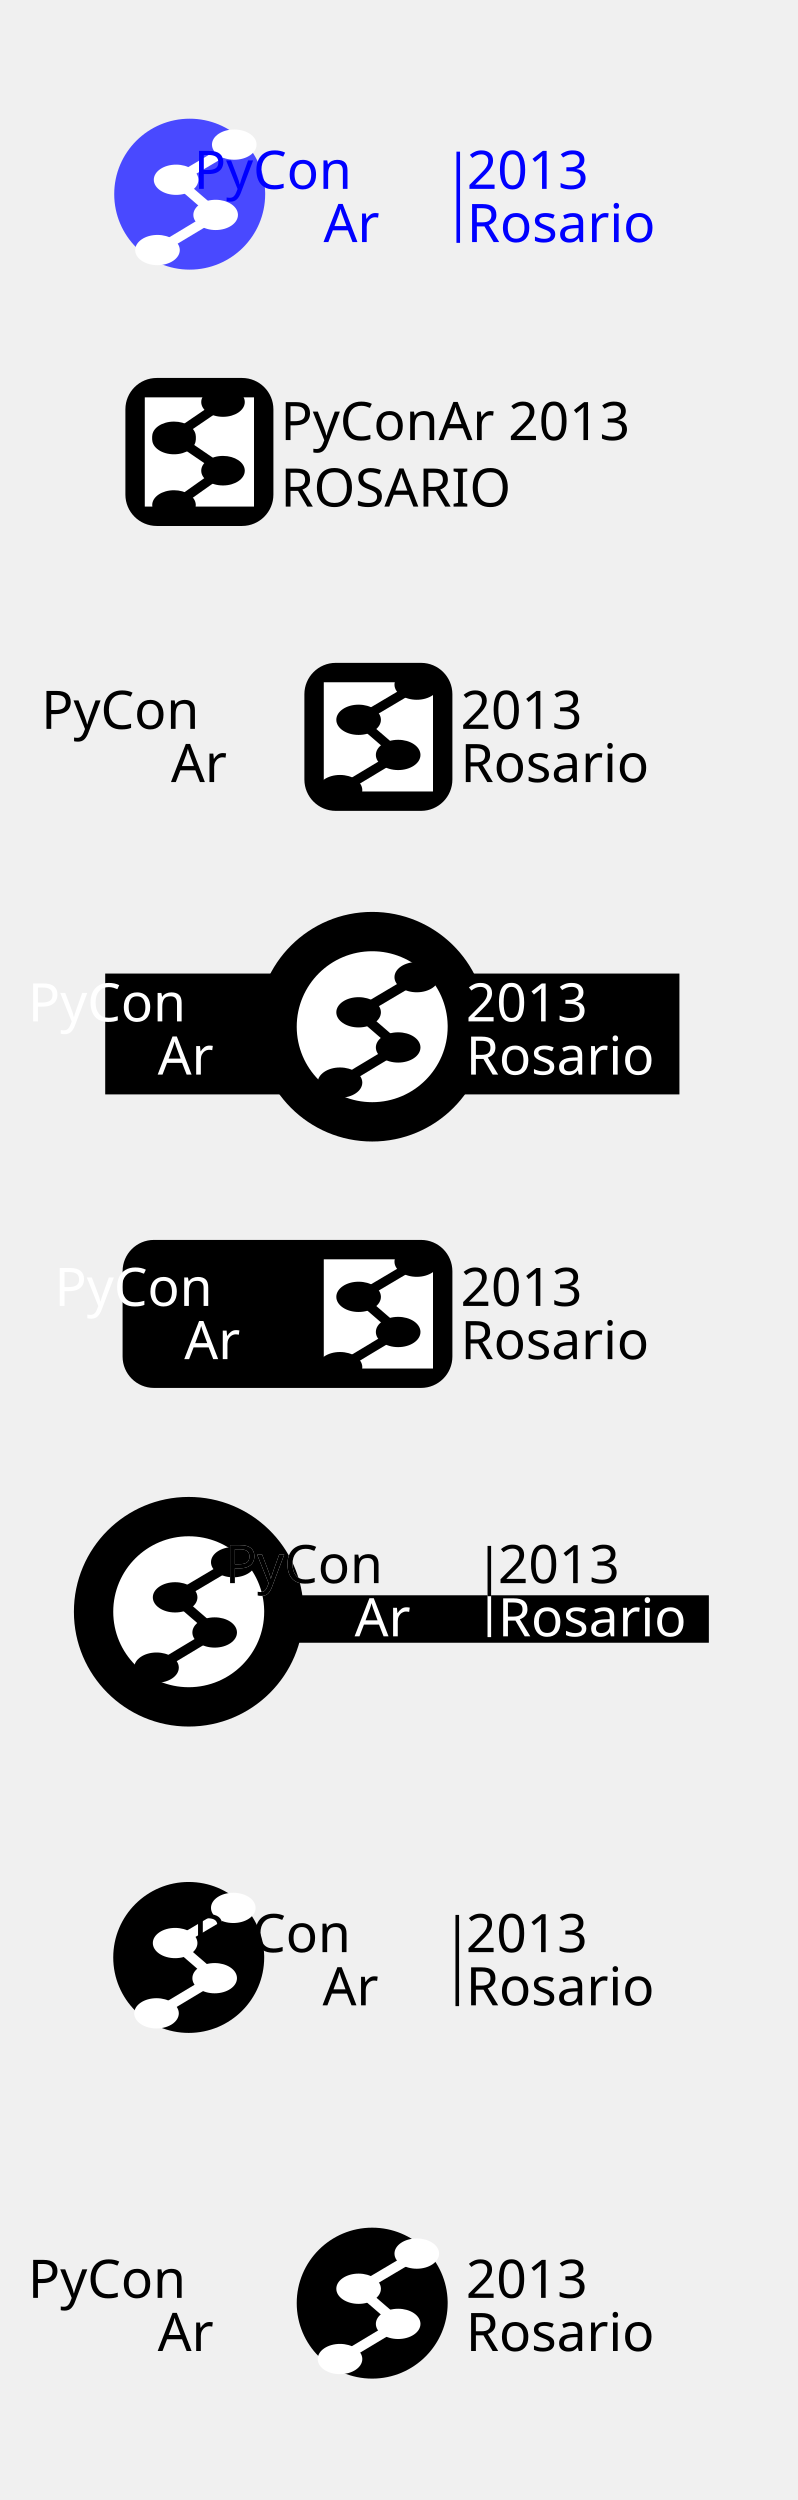
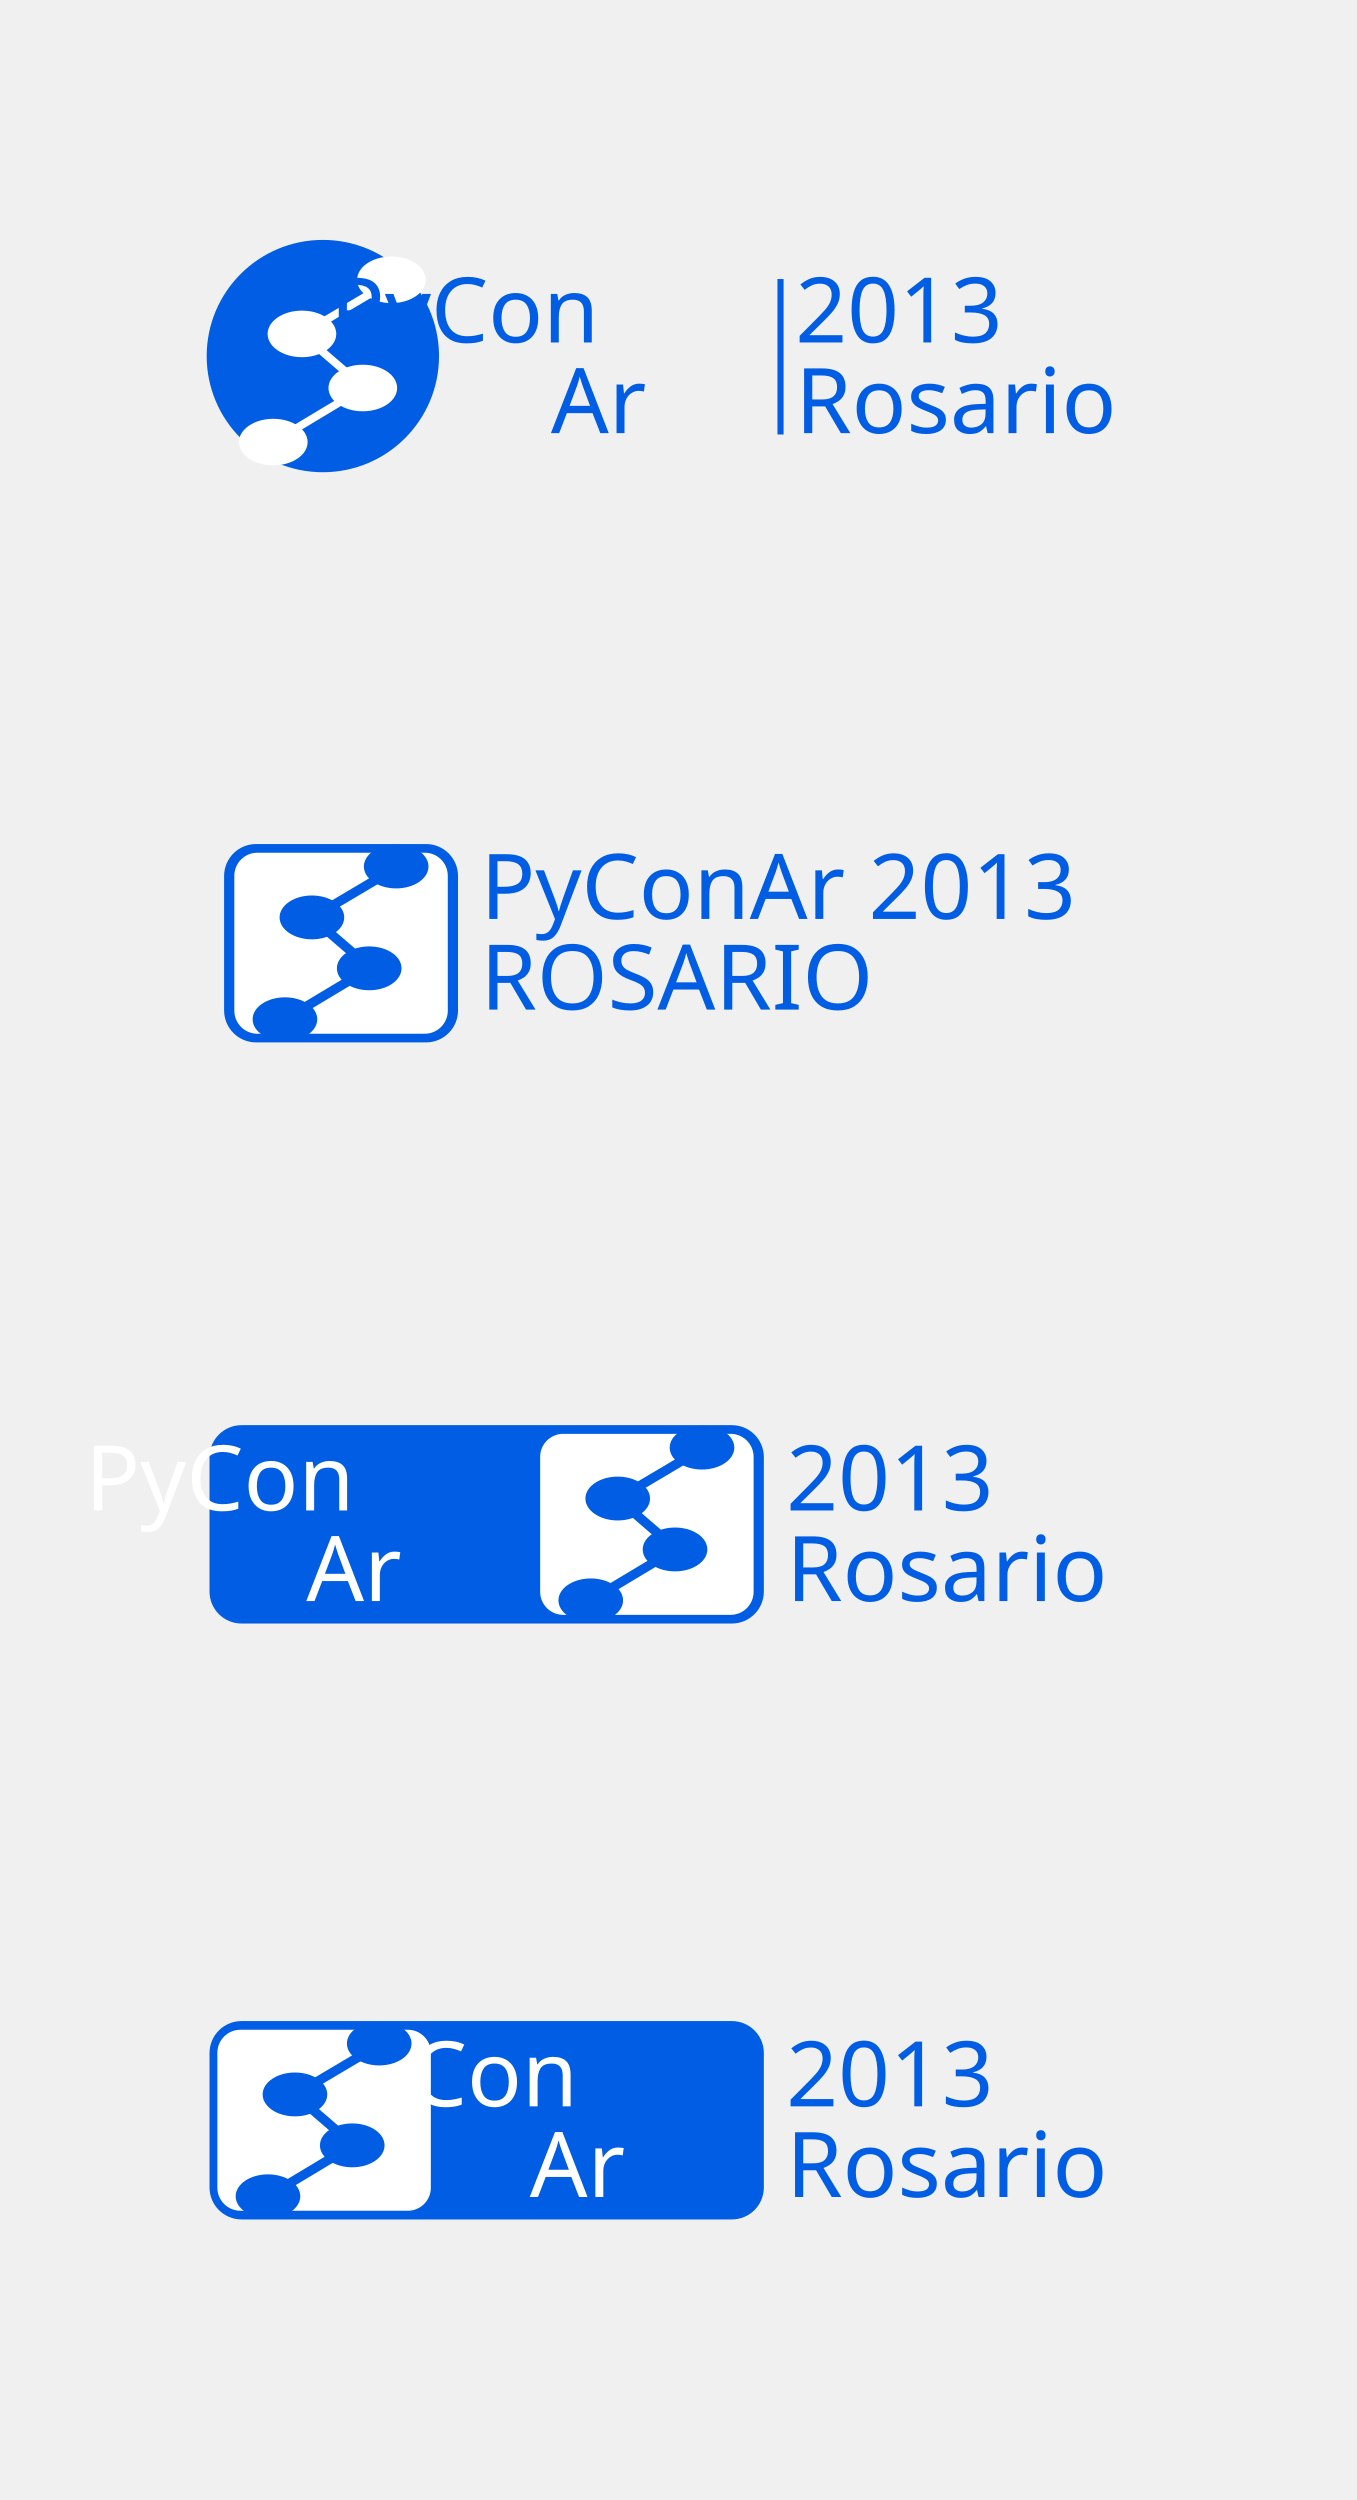
- <svg xmlns="http://www.w3.org/2000/svg" xmlns:xlink="http://www.w3.org/1999/xlink" width="547.375" height="1715.939" id="svg2" version="1.1">
+ <svg xmlns="http://www.w3.org/2000/svg" width="546.219" height="1006.875" id="svg2" version="1.1">
  <defs id="defs4" />
-   <g id="layer1" transform="translate(610.9587,17.66286)">
-     <text xml:space="preserve" style="font-size:36.505px;font-style:normal;font-variant:normal;font-weight:normal;font-stretch:normal;text-align:start;line-height:125%;letter-spacing:0px;word-spacing:0px;text-anchor:start;fill:#000000;fill-opacity:1;stroke:none;font-family:Aldrich;-inkscape-font-specification:Aldrich" x="-418.381" y="284.408" id="text2985">
-       <tspan x="-418.381" y="284.408" id="tspan4320">PyConAr 2013</tspan>
-       <tspan x="-418.381" y="330.039" id="tspan4316">ROSARIO</tspan>
+   <g id="layer1" transform="translate(611.4587,9.694107)">
+     <text xml:space="preserve" style="font-size:36.505px;font-style:normal;font-variant:normal;font-weight:normal;font-stretch:normal;text-indent:0;text-align:start;text-decoration:none;line-height:100%;letter-spacing:0px;word-spacing:0px;text-transform:none;direction:ltr;block-progression:tb;writing-mode:lr-tb;text-anchor:start;baseline-shift:baseline;color:#000000;fill:#005de4;fill-opacity:1;fill-rule:nonzero;stroke:none;marker:none;visibility:visible;display:inline;overflow:visible;enable-background:accumulate;font-family:Aldrich;-inkscape-font-specification:Aldrich" x="-417.932" y="360.408" id="text2985">
+       <tspan x="-417.932" y="360.408" id="tspan4320">PyConAr 2013</tspan>
+       <tspan x="-417.932" y="396.913" id="tspan4316">ROSARIO</tspan>
    </text>
-     <rect ry="21.523" y="437.311" x="-402.039" height="101.59" width="101.59" id="rect3809" style="fill:#000000;fill-opacity:1;stroke:none" />
-     <rect style="fill:#ffffff;fill-opacity:1;stroke:none" id="rect3811" width="74.962" height="74.962" x="-388.724" y="450.625" ry="0" />
-     <text xml:space="preserve" style="font-size:36.505px;font-style:normal;font-variant:normal;font-weight:normal;font-stretch:normal;text-align:end;line-height:100%;letter-spacing:0px;word-spacing:0px;text-anchor:end;fill:#000000;fill-opacity:1;stroke:none;font-family:Aldrich;-inkscape-font-specification:Aldrich" x="-407.758" y="482.634" id="text3813">
-       <tspan x="-407.758" y="482.634" id="tspan3817">PyCon</tspan>
-       <tspan x="-407.758" y="519.139" id="tspan3848">Ar</tspan>
+     <rect style="color:#000000;fill:#005de4;fill-opacity:1;fill-rule:nonzero;stroke:none;marker:none;visibility:visible;display:inline;overflow:visible;enable-background:accumulate" id="rect3029" width="94.213" height="79.891" x="-521.203" y="330.244" ry="12.878" />
+     <rect ry="9.287" y="333.736" x="-517.085" height="72.906" width="85.976" id="rect3799" style="fill:#ffffff;fill-opacity:1;stroke:none" />
+     <path transform="matrix(1.026237,0,0,0.8613058,-661.8228,-2.352947)" d="m 206.653,444.274 c 0,5.662 -5.677,10.252 -12.68,10.252 -7.003,0 -12.68,-4.59 -12.68,-10.252 0,-5.662 5.677,-10.252 12.68,-10.252 6.899,0 12.532,4.459 12.677,10.036" id="path3930" style="color:#000000;fill:#005de4;fill-opacity:1;fill-rule:nonzero;stroke:none;stroke-width:1.064;marker:none;visibility:visible;display:inline;overflow:visible;enable-background:accumulate" />
+     <path style="color:#000000;fill:#005de4;fill-opacity:1;fill-rule:nonzero;stroke:none;stroke-width:1.064;marker:none;visibility:visible;display:inline;overflow:visible;enable-background:accumulate" id="path3932" d="m 206.653,444.274 c 0,5.662 -5.677,10.252 -12.68,10.252 -7.003,0 -12.68,-4.59 -12.68,-10.252 0,-5.662 5.677,-10.252 12.68,-10.252 6.899,0 12.532,4.459 12.677,10.036" transform="matrix(1.026237,0,0,0.8613058,-695.7623,18.15602)" />
+     <path style="color:#000000;fill:#005de4;fill-opacity:1;fill-rule:nonzero;stroke:none;stroke-width:1.064;marker:none;visibility:visible;display:inline;overflow:visible;enable-background:accumulate" id="path3934" d="m 206.653,444.274 c 0,5.662 -5.677,10.252 -12.68,10.252 -7.003,0 -12.68,-4.59 -12.68,-10.252 0,-5.662 5.677,-10.252 12.68,-10.252 6.899,0 12.532,4.459 12.677,10.036" transform="matrix(1.026237,0,0,0.8613058,-684.9003,-22.86192)" />
+     <path transform="matrix(1.026237,0,0,0.8613058,-650.9607,-43.3709)" d="m 206.653,444.274 c 0,5.662 -5.677,10.252 -12.68,10.252 -7.003,0 -12.68,-4.59 -12.68,-10.252 0,-5.662 5.677,-10.252 12.68,-10.252 6.899,0 12.532,4.459 12.677,10.036" id="path3936" style="color:#000000;fill:#005de4;fill-opacity:1;fill-rule:nonzero;stroke:none;stroke-width:1.064;marker:none;visibility:visible;display:inline;overflow:visible;enable-background:accumulate" />
+     <path id="path3938" d="m -451.699,339.669 -34.095,20.221 23.467,20.254 -34.993,21.039" style="fill:none;stroke:#005de4;stroke-width:3.778;stroke-linecap:butt;stroke-linejoin:miter;stroke-miterlimit:4;stroke-opacity:1;stroke-dasharray:none" />
+     <rect style="color:#000000;fill:#005de4;fill-opacity:1;fill-rule:nonzero;stroke:none;stroke-width:1;marker:none;visibility:visible;display:inline;overflow:visible;enable-background:accumulate" id="rect4198" width="223.252" height="79.891" x="-527.073" y="564.291" ry="12.878" />
+     <text id="text4184" y="598.634" x="-402.254" style="font-size:36.505px;font-style:normal;font-variant:normal;font-weight:normal;font-stretch:normal;text-align:end;line-height:100%;letter-spacing:0px;word-spacing:0px;text-anchor:end;fill:#ffffff;fill-opacity:1;stroke:none;font-family:Aldrich;-inkscape-font-specification:Aldrich" xml:space="preserve">
+       <tspan id="tspan4186" y="598.634" x="-402.254">PyCon</tspan>
+       <tspan id="tspan4188" y="635.139" x="-402.254">Ar</tspan>
    </text>
-     <text id="text3823" y="482.634" x="-294.797" style="font-size:36.505px;font-style:normal;font-variant:normal;font-weight:normal;font-stretch:normal;text-align:start;line-height:100%;letter-spacing:0px;word-spacing:0px;text-anchor:start;fill:#000000;fill-opacity:1;stroke:none;font-family:Aldrich;-inkscape-font-specification:Aldrich" xml:space="preserve">
-       <tspan id="tspan3827" y="482.634" x="-294.797">2013</tspan>
-       <tspan y="519.139" x="-294.797" id="tspan3831">Rosario</tspan>
+     <text xml:space="preserve" style="font-size:36.505px;font-style:normal;font-variant:normal;font-weight:normal;font-stretch:normal;text-align:start;line-height:100%;letter-spacing:0px;word-spacing:0px;text-anchor:start;color:#000000;fill:#005de4;fill-opacity:1;fill-rule:nonzero;stroke:none;stroke-width:1;marker:none;visibility:visible;display:inline;overflow:visible;enable-background:accumulate;font-family:Aldrich;-inkscape-font-specification:Aldrich" x="-294.797" y="598.634" id="text4190">
+       <tspan x="-294.797" y="598.634" id="tspan4192">2013</tspan>
+       <tspan id="tspan4194" x="-294.797" y="635.139">Rosario</tspan>
    </text>
-     <g id="g4156" transform="matrix(0.9126174,0,0,0.9126174,-424.9453,-47.95782)">
-       <path transform="matrix(0.7682259,0,0,0.644761,-432.3567,153.8813)" d="m 206.653,444.274 c 0,5.662 -5.677,10.252 -12.68,10.252 -7.003,0 -12.68,-4.59 -12.68,-10.252 0,-5.662 5.677,-10.252 12.68,-10.252 6.899,0 12.532,4.459 12.677,10.036" id="path3850" style="fill:#000000;fill-opacity:1;stroke:none" />
-       <use height="1052.362" width="744.094" transform="translate(-21.92187,15.35272)" id="use3865" xlink:href="#path3850" y="0" x="0" />
-       <use height="1052.362" width="744.094" transform="translate(21.92187,15.35272)" id="use3867" xlink:href="#use3865" y="0" x="0" />
-       <use height="1052.362" width="744.094" transform="translate(-7.9422421e-7,-29.29457)" id="use3893" xlink:href="#use3865" y="0" x="0" />
-       <use x="0" y="0" xlink:href="#use3865" id="use3903" transform="translate(-7.9422421e-7,-30.70545)" width="744.094" height="1052.362" />
-       <path transform="matrix(0.7682259,0,0,0.644761,-432.3567,123.1759)" d="m 206.653,444.274 c 0,5.662 -5.677,10.252 -12.68,10.252 -7.003,0 -12.68,-4.59 -12.68,-10.252 0,-5.662 5.677,-10.252 12.68,-10.252 6.899,0 12.532,4.459 12.677,10.036" id="use3905" style="fill:#000000;fill-opacity:1;stroke:none" />
-       <path style="fill:#000000;fill-opacity:1;stroke:none" id="use3964" d="m 206.653,444.274 c 0,5.662 -5.677,10.252 -12.68,10.252 -7.003,0 -12.68,-4.59 -12.68,-10.252 0,-5.662 5.677,-10.252 12.68,-10.252 6.899,0 12.532,4.459 12.677,10.036" transform="matrix(0.7682259,0,0,0.644761,-454.2785,199.9395)" />
-       <path id="path4045" d="m -283.257,409.914 -22.196,15.137 22.196,15.162 -22.196,15.75 22.196,14.95 -22.196,14.951" style="fill:none;stroke:#000000;stroke-width:2.998;stroke-linecap:butt;stroke-linejoin:miter;stroke-miterlimit:4;stroke-opacity:1;stroke-dasharray:none" />
-     </g>
-     <rect style="fill:#000000;fill-opacity:1;stroke:none" id="rect3029" width="101.59" height="101.59" x="-524.892" y="241.76" ry="21.523" />
-     <rect ry="0" y="255.074" x="-511.577" height="74.962" width="74.962" id="rect3799" style="fill:#ffffff;fill-opacity:1;stroke:none" />
-     <path transform="matrix(1.178855,0,0,0.9893962,-686.5589,-134.155)" d="m 206.653,444.274 c 0,5.662 -5.677,10.252 -12.68,10.252 -7.003,0 -12.68,-4.59 -12.68,-10.252 0,-5.662 5.677,-10.252 12.68,-10.252 6.899,0 12.532,4.459 12.677,10.036" id="path4066" style="fill:#000000;fill-opacity:1;stroke:none" />
-     <use height="1052.362" width="744.094" transform="matrix(1.534516,0,0,1.534516,-56.74007,-346.7294)" id="use4068" xlink:href="#path3850" y="0" x="0" />
-     <use height="1052.362" width="744.094" transform="matrix(1.534516,0,0,1.534516,-23.10061,-415.2413)" id="use4072" xlink:href="#use3865" y="0" x="0" />
-     <use x="0" y="0" xlink:href="#use3865" id="use4074" transform="matrix(1.534516,0,0,1.534516,-23.10061,-417.4063)" width="744.094" height="1052.362" />
-     <path transform="matrix(1.178855,0,0,0.9893962,-686.5589,-181.273)" d="m 206.653,444.274 c 0,5.662 -5.677,10.252 -12.68,10.252 -7.003,0 -12.68,-4.59 -12.68,-10.252 0,-5.662 5.677,-10.252 12.68,-10.252 6.899,0 12.532,4.459 12.677,10.036" id="path4076" style="fill:#000000;fill-opacity:1;stroke:none" />
-     <path id="path4080" d="m -457.763,258.731 -34.059,23.228 34.059,23.266 -34.059,24.168" style="fill:none;stroke:#000000;stroke-width:6.388;stroke-linecap:butt;stroke-linejoin:miter;stroke-miterlimit:4;stroke-opacity:1;stroke-dasharray:none" />
-     <path style="fill:#000000;fill-opacity:1;stroke:none" id="path4176" d="m 206.653,444.274 c 0,5.662 -5.677,10.252 -12.68,10.252 -7.003,0 -12.68,-4.59 -12.68,-10.252 0,-5.662 5.677,-10.252 12.68,-10.252 6.899,0 12.532,4.459 12.677,10.036" transform="matrix(1.207132,0,0,1.013128,-571.8217,50.40137)" />
-     <use x="0" y="0" xlink:href="#path3850" id="use4178" transform="matrix(1.571324,0,0,1.571324,67.62849,-167.2719)" width="744.094" height="1052.362" />
-     <use height="1052.362" width="744.094" transform="matrix(1.571324,0,0,1.571324,114.8515,-239.6442)" id="use4182" xlink:href="#use3865" y="0" x="0" />
-     <path style="fill:#000000;fill-opacity:1;stroke:none" id="path4184" d="m 206.653,444.274 c 0,5.662 -5.677,10.252 -12.68,10.252 -7.003,0 -12.68,-4.59 -12.68,-10.252 0,-5.662 5.677,-10.252 12.68,-10.252 6.899,0 12.532,4.459 12.677,10.036" transform="matrix(1.207132,0,0,1.013128,-559.0451,2.15318)" />
-     <path style="fill:none;stroke:#000000;stroke-width:6.388;stroke-linecap:butt;stroke-linejoin:miter;stroke-miterlimit:4;stroke-opacity:1;stroke-dasharray:none" d="m -324.659,452.712 -40.105,23.785 27.604,23.824 -41.162,24.748" id="path4186" />
-     <rect style="fill:#000000;fill-opacity:1;stroke:none" id="rect4310" width="394.126" height="82.943" x="-538.746" y="650.564" />
-     <path d="m -229.46,664.599 c 0,36.649 -29.71,66.359 -66.359,66.359 -36.649,0 -66.359,-29.71 -66.359,-66.359 0,-36.649 29.71,-66.359 66.359,-66.359 36.104,0 65.584,28.865 66.345,64.961" id="path4297" style="fill:#000000;fill-opacity:1;stroke:none" transform="matrix(1.187502,0,0,1.187502,-4.203214,-102.1672)" />
-     <path style="fill:#ffffff;fill-opacity:1;stroke:none" id="path4295" d="m -229.46,664.599 c 0,36.649 -29.71,66.359 -66.359,66.359 -36.649,0 -66.359,-29.71 -66.359,-66.359 0,-36.649 29.71,-66.359 66.359,-66.359 36.104,0 65.584,28.865 66.345,64.961" transform="matrix(0.7806727,0,0,0.7806727,-124.5511,168.2114)" />
-     <text id="text4240" y="683.41" x="-416.885" style="font-size:36.505px;font-style:normal;font-variant:normal;font-weight:normal;font-stretch:normal;text-align:end;line-height:100%;letter-spacing:0px;word-spacing:0px;text-anchor:end;fill:#ffffff;fill-opacity:1;stroke:none;font-family:Aldrich;-inkscape-font-specification:Aldrich" xml:space="preserve">
-       <tspan id="tspan4242" y="683.41" x="-416.885">PyCon</tspan>
-       <tspan id="tspan4244" y="719.915" x="-416.885">Ar</tspan>
+     <rect ry="9.287" y="567.783" x="-393.916" height="72.906" width="85.976" id="rect4200" style="fill:#ffffff;fill-opacity:1;stroke:none" />
+     <path transform="matrix(1.026237,0,0,0.8613058,-538.6542,231.6935)" d="m 206.653,444.274 c 0,5.662 -5.677,10.252 -12.68,10.252 -7.003,0 -12.68,-4.59 -12.68,-10.252 0,-5.662 5.677,-10.252 12.68,-10.252 6.899,0 12.532,4.459 12.677,10.036" id="path4202" style="color:#000000;fill:#005de4;fill-opacity:1;fill-rule:nonzero;stroke:none;stroke-width:1.064;marker:none;visibility:visible;display:inline;overflow:visible;enable-background:accumulate" />
+     <path style="color:#000000;fill:#005de4;fill-opacity:1;fill-rule:nonzero;stroke:none;stroke-width:1.064;marker:none;visibility:visible;display:inline;overflow:visible;enable-background:accumulate" id="path4204" d="m 206.653,444.274 c 0,5.662 -5.677,10.252 -12.68,10.252 -7.003,0 -12.68,-4.59 -12.68,-10.252 0,-5.662 5.677,-10.252 12.68,-10.252 6.899,0 12.532,4.459 12.677,10.036" transform="matrix(1.026237,0,0,0.8613058,-572.5937,252.2025)" />
+     <path style="color:#000000;fill:#005de4;fill-opacity:1;fill-rule:nonzero;stroke:none;stroke-width:1.064;marker:none;visibility:visible;display:inline;overflow:visible;enable-background:accumulate" id="path4206" d="m 206.653,444.274 c 0,5.662 -5.677,10.252 -12.68,10.252 -7.003,0 -12.68,-4.59 -12.68,-10.252 0,-5.662 5.677,-10.252 12.68,-10.252 6.899,0 12.532,4.459 12.677,10.036" transform="matrix(1.026237,0,0,0.8613058,-561.7317,211.1846)" />
+     <path transform="matrix(1.026237,0,0,0.8613058,-527.7922,190.6756)" d="m 206.653,444.274 c 0,5.662 -5.677,10.252 -12.68,10.252 -7.003,0 -12.68,-4.59 -12.68,-10.252 0,-5.662 5.677,-10.252 12.68,-10.252 6.899,0 12.532,4.459 12.677,10.036" id="path4208" style="color:#000000;fill:#005de4;fill-opacity:1;fill-rule:nonzero;stroke:none;stroke-width:1.064;marker:none;visibility:visible;display:inline;overflow:visible;enable-background:accumulate" />
+     <path id="path4210" d="m -328.53,573.716 -34.095,20.221 23.467,20.254 -34.993,21.039" style="fill:none;stroke:#005de4;stroke-width:3.778;stroke-linecap:butt;stroke-linejoin:miter;stroke-miterlimit:4;stroke-opacity:1;stroke-dasharray:none" />
+     <path transform="matrix(0.7050505,0,0,0.7050505,-272.8628,-334.8617)" d="m -229.46,664.599 c 0,36.649 -29.71,66.359 -66.359,66.359 -36.649,0 -66.359,-29.71 -66.359,-66.359 0,-36.649 29.71,-66.359 66.359,-66.359 36.104,0 65.584,28.865 66.345,64.961" id="path4290" style="fill:#005de4;fill-opacity:1;stroke:none" />
+     <path style="fill:#ffffff;fill-opacity:1;stroke:none" id="path4292" d="m 206.653,444.274 c 0,5.662 -5.677,10.252 -12.68,10.252 -7.003,0 -12.68,-4.59 -12.68,-10.252 0,-5.662 5.677,-10.252 12.68,-10.252 6.899,0 12.532,4.459 12.677,10.036" transform="matrix(1.090199,0,0,0.9149885,-676.8072,-259.9326)" />
+     <path transform="matrix(1.090199,0,0,0.9149885,-712.8621,-238.1454)" d="m 206.653,444.274 c 0,5.662 -5.677,10.252 -12.68,10.252 -7.003,0 -12.68,-4.59 -12.68,-10.252 0,-5.662 5.677,-10.252 12.68,-10.252 6.899,0 12.532,4.459 12.677,10.036" id="path4294" style="fill:#ffffff;fill-opacity:1;stroke:none" />
+     <path transform="matrix(1.090199,0,0,0.9149885,-701.3231,-281.7199)" d="m 206.653,444.274 c 0,5.662 -5.677,10.252 -12.68,10.252 -7.003,0 -12.68,-4.59 -12.68,-10.252 0,-5.662 5.677,-10.252 12.68,-10.252 6.899,0 12.532,4.459 12.677,10.036" id="path4296" style="fill:#ffffff;fill-opacity:1;stroke:none" />
+     <path style="fill:#ffffff;fill-opacity:1;stroke:none" id="path4298" d="m 206.653,444.274 c 0,5.662 -5.677,10.252 -12.68,10.252 -7.003,0 -12.68,-4.59 -12.68,-10.252 0,-5.662 5.677,-10.252 12.68,-10.252 6.899,0 12.532,4.459 12.677,10.036" transform="matrix(1.090199,0,0,0.9149885,-665.2682,-303.5071)" />
+     <path style="fill:none;stroke:#ffffff;stroke-width:3.161;stroke-linecap:butt;stroke-linejoin:miter;stroke-miterlimit:4;stroke-opacity:1;stroke-dasharray:none" d="m -453.587,103.407 -36.22,21.481 24.93,21.516 -37.174,22.351" id="path4300" />
+     <text xml:space="preserve" style="font-size:36.505px;font-style:normal;font-variant:normal;font-weight:normal;font-stretch:normal;text-align:end;line-height:100%;letter-spacing:0px;word-spacing:0px;text-anchor:end;fill:#005de4;fill-opacity:1;stroke:none;font-family:Aldrich;-inkscape-font-specification:Aldrich" x="-303.72" y="128.242" id="text4302">
+       <tspan x="-303.72" y="128.242" id="tspan4304">PyCon</tspan>
+       <tspan x="-303.72" y="164.747" id="tspan4306">Ar</tspan>
    </text>
-     <text xml:space="preserve" style="font-size:36.505px;font-style:normal;font-variant:normal;font-weight:normal;font-stretch:normal;text-align:start;line-height:100%;letter-spacing:0px;word-spacing:0px;text-anchor:start;fill:#ffffff;fill-opacity:1;stroke:none;font-family:Aldrich;-inkscape-font-specification:Aldrich" x="-291.147" y="683.41" id="text4246">
-       <tspan x="-291.147" y="683.41" id="tspan4248">2013</tspan>
-       <tspan id="tspan4250" x="-291.147" y="719.915">Rosario</tspan>
+     <text id="text4308" y="128.242" x="-291.147" style="font-size:36.505px;font-style:normal;font-variant:normal;font-weight:normal;font-stretch:normal;text-align:start;line-height:100%;letter-spacing:0px;word-spacing:0px;text-anchor:start;fill:#005de4;fill-opacity:1;stroke:none;font-family:Aldrich;-inkscape-font-specification:Aldrich" xml:space="preserve">
+       <tspan id="tspan4310" y="128.242" x="-291.147">2013</tspan>
+       <tspan y="164.747" x="-291.147" id="tspan4312">Rosario</tspan>
    </text>
-     <g transform="matrix(0.9126174,0,0,0.9126174,-82.71413,279.8376)" id="g4252">
-       <path style="fill:#000000;fill-opacity:1;stroke:none" id="path4254" d="m 206.653,444.274 c 0,5.662 -5.677,10.252 -12.68,10.252 -7.003,0 -12.68,-4.59 -12.68,-10.252 0,-5.662 5.677,-10.252 12.68,-10.252 6.899,0 12.532,4.459 12.677,10.036" transform="matrix(1.322714,0,0,1.110135,-535.9393,-31.40457)" />
-       <use x="0" y="0" xlink:href="#path3850" id="use4256" transform="matrix(1.721777,0,0,1.721777,164.7379,-269.9199)" width="744.094" height="1052.362" />
-       <use height="1052.362" width="744.094" transform="matrix(1.721777,0,0,1.721777,216.4824,-349.2218)" id="use4258" xlink:href="#use3865" y="0" x="0" />
-       <path style="fill:#000000;fill-opacity:1;stroke:none" id="path4260" d="m 206.653,444.274 c 0,5.662 -5.677,10.252 -12.68,10.252 -7.003,0 -12.68,-4.59 -12.68,-10.252 0,-5.662 5.677,-10.252 12.68,-10.252 6.899,0 12.532,4.459 12.677,10.036" transform="matrix(1.322714,0,0,1.110135,-521.9393,-84.2725)" />
-       <path style="fill:none;stroke:#000000;stroke-width:7.363;stroke-linecap:butt;stroke-linejoin:miter;stroke-miterlimit:4;stroke-opacity:1;stroke-dasharray:none" d="m -265.111,409.427 -43.945,26.062 30.247,26.105 -45.103,27.118" id="path4262" />
-     </g>
-     <rect style="fill:#000000;fill-opacity:1;stroke:none" id="rect4324" width="226.368" height="101.59" x="-526.816" y="833.387" ry="21.523" />
-     <rect ry="0" y="846.701" x="-388.724" height="74.962" width="74.962" id="rect4326" style="fill:#ffffff;fill-opacity:1;stroke:none" />
-     <text id="text4328" y="878.71" x="-398.632" style="font-size:36.505px;font-style:normal;font-variant:normal;font-weight:normal;font-stretch:normal;text-align:end;line-height:100%;letter-spacing:0px;word-spacing:0px;text-anchor:end;fill:#ffffff;fill-opacity:1;stroke:none;font-family:Aldrich;-inkscape-font-specification:Aldrich" xml:space="preserve">
-       <tspan id="tspan4330" y="878.71" x="-398.632">PyCon</tspan>
-       <tspan id="tspan4332" y="915.215" x="-398.632">Ar</tspan>
+     <path style="fill:none;stroke:#005de4;stroke-width:2.464;stroke-linecap:butt;stroke-linejoin:miter;stroke-miterlimit:4;stroke-opacity:1;stroke-dasharray:none" d="m -297.101,102.691 0,62.606" id="path4314" />
+     <rect ry="12.878" y="804.291" x="-527.073" height="79.891" width="223.252" id="rect4508" style="color:#000000;fill:#005de4;fill-opacity:1;fill-rule:nonzero;stroke:none;stroke-width:1;marker:none;visibility:visible;display:inline;overflow:visible;enable-background:accumulate" />
+     <text xml:space="preserve" style="font-size:36.505px;font-style:normal;font-variant:normal;font-weight:normal;font-stretch:normal;text-align:end;line-height:100%;letter-spacing:0px;word-spacing:0px;text-anchor:end;fill:#ffffff;fill-opacity:1;stroke:none;font-family:Aldrich;-inkscape-font-specification:Aldrich" x="-312.254" y="838.634" id="text4510">
+       <tspan x="-312.254" y="838.634" id="tspan4512">PyCon</tspan>
+       <tspan x="-312.254" y="875.139" id="tspan4514">Ar</tspan>
    </text>
-     <text xml:space="preserve" style="font-size:36.505px;font-style:normal;font-variant:normal;font-weight:normal;font-stretch:normal;text-align:start;line-height:100%;letter-spacing:0px;word-spacing:0px;text-anchor:start;fill:#000000;fill-opacity:1;stroke:none;font-family:Aldrich;-inkscape-font-specification:Aldrich" x="-294.797" y="878.71" id="text4334">
-       <tspan x="-294.797" y="878.71" id="tspan4336">2013</tspan>
-       <tspan id="tspan4338" x="-294.797" y="915.215">Rosario</tspan>
+     <text id="text4516" y="838.634" x="-294.797" style="font-size:36.505px;font-style:normal;font-variant:normal;font-weight:normal;font-stretch:normal;text-align:start;line-height:100%;letter-spacing:0px;word-spacing:0px;text-anchor:start;color:#000000;fill:#005de4;fill-opacity:1;fill-rule:nonzero;stroke:none;stroke-width:1;marker:none;visibility:visible;display:inline;overflow:visible;enable-background:accumulate;font-family:Aldrich;-inkscape-font-specification:Aldrich" xml:space="preserve">
+       <tspan id="tspan4518" y="838.634" x="-294.797">2013</tspan>
+       <tspan y="875.139" x="-294.797" id="tspan4520">Rosario</tspan>
    </text>
-     <path transform="matrix(1.207132,0,0,1.013128,-571.8217,446.4773)" d="m 206.653,444.274 c 0,5.662 -5.677,10.252 -12.68,10.252 -7.003,0 -12.68,-4.59 -12.68,-10.252 0,-5.662 5.677,-10.252 12.68,-10.252 6.899,0 12.532,4.459 12.677,10.036" id="path4340" style="fill:#000000;fill-opacity:1;stroke:none" />
-     <use height="1052.362" width="744.094" transform="matrix(1.571324,0,0,1.571324,67.62849,228.8041)" id="use4342" xlink:href="#path3850" y="0" x="0" />
-     <use x="0" y="0" xlink:href="#use3865" id="use4344" transform="matrix(1.571324,0,0,1.571324,114.8515,156.4318)" width="744.094" height="1052.362" />
-     <path transform="matrix(1.207132,0,0,1.013128,-559.0451,398.2291)" d="m 206.653,444.274 c 0,5.662 -5.677,10.252 -12.68,10.252 -7.003,0 -12.68,-4.59 -12.68,-10.252 0,-5.662 5.677,-10.252 12.68,-10.252 6.899,0 12.532,4.459 12.677,10.036" id="path4346" style="fill:#000000;fill-opacity:1;stroke:none" />
-     <path id="path4348" d="m -324.659,848.788 -40.105,23.785 27.604,23.824 -41.162,24.748" style="fill:none;stroke:#000000;stroke-width:6.388;stroke-linecap:butt;stroke-linejoin:miter;stroke-miterlimit:4;stroke-opacity:1;stroke-dasharray:none" />
-     <rect y="1077.302" x="-410.204" height="32.57" width="285.791" id="rect4350" style="fill:#000000;fill-opacity:1;stroke:none" />
-     <g id="g4389" transform="matrix(0.9126174,0,0,0.9126174,-209.2716,115.5664)">
-       <path d="m -229.46,664.599 c 0,36.649 -29.71,66.359 -66.359,66.359 -36.649,0 -66.359,-29.71 -66.359,-66.359 0,-36.649 29.71,-66.359 66.359,-66.359 36.104,0 65.584,28.865 66.345,64.961" id="path4352" style="fill:#000000;fill-opacity:1;stroke:none" transform="matrix(1.301205,0,0,1.301205,86.70357,201.4185)" />
-       <g id="g4380">
-         <path transform="matrix(0.8554217,0,0,0.8554217,-45.16754,497.6857)" d="m -229.46,664.599 c 0,36.649 -29.71,66.359 -66.359,66.359 -36.649,0 -66.359,-29.71 -66.359,-66.359 0,-36.649 29.71,-66.359 66.359,-66.359 36.104,0 65.584,28.865 66.345,64.961" id="path4354" style="fill:#ffffff;fill-opacity:1;stroke:none" />
-         <g id="g4368" transform="translate(0.6752729,620)">
-           <path transform="matrix(1.322714,0,0,1.110135,-535.9393,-31.40457)" d="m 206.653,444.274 c 0,5.662 -5.677,10.252 -12.68,10.252 -7.003,0 -12.68,-4.59 -12.68,-10.252 0,-5.662 5.677,-10.252 12.68,-10.252 6.899,0 12.532,4.459 12.677,10.036" id="path4370" style="fill:#000000;fill-opacity:1;stroke:none" />
-           <use height="1052.362" width="744.094" transform="matrix(1.721777,0,0,1.721777,164.7379,-269.9199)" id="use4372" xlink:href="#path3850" y="0" x="0" />
-           <use x="0" y="0" xlink:href="#use3865" id="use4374" transform="matrix(1.721777,0,0,1.721777,216.4824,-349.2218)" width="744.094" height="1052.362" />
-           <path transform="matrix(1.322714,0,0,1.110135,-521.9393,-84.2725)" d="m 206.653,444.274 c 0,5.662 -5.677,10.252 -12.68,10.252 -7.003,0 -12.68,-4.59 -12.68,-10.252 0,-5.662 5.677,-10.252 12.68,-10.252 6.899,0 12.532,4.459 12.677,10.036" id="path4376" style="fill:#000000;fill-opacity:1;stroke:none" />
-           <path id="path4378" d="m -265.111,409.427 -43.945,26.062 30.247,26.105 -45.103,27.118" style="fill:none;stroke:#000000;stroke-width:7.363;stroke-linecap:butt;stroke-linejoin:miter;stroke-miterlimit:4;stroke-opacity:1;stroke-dasharray:none" />
-         </g>
-       </g>
-     </g>
-     <text xml:space="preserve" style="font-size:36.505px;font-style:normal;font-variant:normal;font-weight:normal;font-stretch:normal;text-align:end;line-height:100%;letter-spacing:0px;word-spacing:0px;text-anchor:end;fill:#ffffff;fill-opacity:1;stroke:none;font-family:Aldrich;-inkscape-font-specification:Aldrich" x="-281.72" y="1068.962" id="text4356">
-       <tspan x="-281.72" y="1068.962" id="tspan4358">PyCon</tspan>
-       <tspan x="-281.72" y="1105.466" id="tspan4360">Ar</tspan>
-     </text>
-     <text id="text4362" y="1068.962" x="-269.147" style="font-size:36.505px;font-style:normal;font-variant:normal;font-weight:normal;font-stretch:normal;text-align:start;line-height:100%;letter-spacing:0px;word-spacing:0px;text-anchor:start;fill:#ffffff;fill-opacity:1;stroke:none;font-family:Aldrich;-inkscape-font-specification:Aldrich" xml:space="preserve">
-       <tspan id="tspan4364" y="1068.962" x="-269.147" style="fill:#000000">2013</tspan>
-       <tspan y="1105.466" x="-269.147" id="tspan4366">Rosario</tspan>
-     </text>
-     <path style="fill:none;stroke:#ffffff;stroke-width:2.464;stroke-linecap:butt;stroke-linejoin:miter;stroke-miterlimit:4;stroke-opacity:1;stroke-dasharray:none" d="m -275.101,1043.411 0,62.606" id="path4413" />
-     <path style="fill:#000000;fill-opacity:1;stroke:none" id="path4423" d="m -229.46,664.599 c 0,36.649 -29.71,66.359 -66.359,66.359 -36.649,0 -66.359,-29.71 -66.359,-66.359 0,-36.649 29.71,-66.359 66.359,-66.359 36.104,0 65.584,28.865 66.345,64.961" transform="matrix(0.7806727,0,0,0.7806727,-250.4923,807.0436)" />
-     <path transform="matrix(1.207132,0,0,1.013128,-697.7629,890.0094)" d="m 206.653,444.274 c 0,5.662 -5.677,10.252 -12.68,10.252 -7.003,0 -12.68,-4.59 -12.68,-10.252 0,-5.662 5.677,-10.252 12.68,-10.252 6.899,0 12.532,4.459 12.677,10.036" id="path4427" style="fill:#ffffff;fill-opacity:1;stroke:none" />
-     <path style="fill:#ffffff;fill-opacity:1;stroke:none" id="use4429" d="m 206.653,444.274 c 0,5.662 -5.677,10.252 -12.68,10.252 -7.003,0 -12.68,-4.59 -12.68,-10.252 0,-5.662 5.677,-10.252 12.68,-10.252 6.899,0 12.532,4.459 12.677,10.036" transform="matrix(1.207132,0,0,1.013128,-737.685,914.1335)" />
-     <path style="fill:#ffffff;fill-opacity:1;stroke:none" id="use4431" d="m 206.653,444.274 c 0,5.662 -5.677,10.252 -12.68,10.252 -7.003,0 -12.68,-4.59 -12.68,-10.252 0,-5.662 5.677,-10.252 12.68,-10.252 6.899,0 12.532,4.459 12.677,10.036" transform="matrix(1.207132,0,0,1.013128,-724.9084,865.8853)" />
-     <path transform="matrix(1.207132,0,0,1.013128,-684.9863,841.7612)" d="m 206.653,444.274 c 0,5.662 -5.677,10.252 -12.68,10.252 -7.003,0 -12.68,-4.59 -12.68,-10.252 0,-5.662 5.677,-10.252 12.68,-10.252 6.899,0 12.532,4.459 12.677,10.036" id="path4433" style="fill:#ffffff;fill-opacity:1;stroke:none" />
-     <path id="path4435" d="m -450.6,1292.32 -40.105,23.785 27.604,23.824 -41.162,24.748" style="fill:none;stroke:#ffffff;stroke-width:6.72;stroke-linecap:butt;stroke-linejoin:miter;stroke-miterlimit:4;stroke-opacity:1;stroke-dasharray:none" />
-     <text id="text4437" y="1322.242" x="-303.72" style="font-size:36.505px;font-style:normal;font-variant:normal;font-weight:normal;font-stretch:normal;text-align:end;line-height:100%;letter-spacing:0px;word-spacing:0px;text-anchor:end;fill:#000000;fill-opacity:1;stroke:none;font-family:Aldrich;-inkscape-font-specification:Aldrich" xml:space="preserve">
-       <tspan id="tspan4439" y="1322.242" x="-303.72">PyCon</tspan>
-       <tspan id="tspan4441" y="1358.747" x="-303.72">Ar</tspan>
-     </text>
-     <text xml:space="preserve" style="font-size:36.505px;font-style:normal;font-variant:normal;font-weight:normal;font-stretch:normal;text-align:start;line-height:100%;letter-spacing:0px;word-spacing:0px;text-anchor:start;fill:#000000;fill-opacity:1;stroke:none;font-family:Aldrich;-inkscape-font-specification:Aldrich" x="-291.147" y="1322.242" id="text4443">
-       <tspan x="-291.147" y="1322.242" id="tspan4445">2013</tspan>
-       <tspan id="tspan4447" x="-291.147" y="1358.747">Rosario</tspan>
-     </text>
-     <path id="path4449" d="m -297.101,1296.691 0,62.606" style="fill:none;stroke:#000000;stroke-width:2.464;stroke-linecap:butt;stroke-linejoin:miter;stroke-miterlimit:4;stroke-opacity:1;stroke-dasharray:none" />
-     <path transform="matrix(0.7806727,0,0,0.7806727,-124.5511,1044.324)" d="m -229.46,664.599 c 0,36.649 -29.71,66.359 -66.359,66.359 -36.649,0 -66.359,-29.71 -66.359,-66.359 0,-36.649 29.71,-66.359 66.359,-66.359 36.104,0 65.584,28.865 66.345,64.961" id="path4513" style="fill:#000000;fill-opacity:1;stroke:none" />
-     <text xml:space="preserve" style="font-size:36.505px;font-style:normal;font-variant:normal;font-weight:normal;font-stretch:normal;text-align:end;line-height:100%;letter-spacing:0px;word-spacing:0px;text-anchor:end;fill:#000000;fill-opacity:1;stroke:none;font-family:Aldrich;-inkscape-font-specification:Aldrich" x="-416.885" y="1559.523" id="text4515">
-       <tspan x="-416.885" y="1559.523" id="tspan4517">PyCon</tspan>
-       <tspan x="-416.885" y="1596.027" id="tspan4519">Ar</tspan>
-     </text>
-     <text id="text4521" y="1559.523" x="-291.147" style="font-size:36.505px;font-style:normal;font-variant:normal;font-weight:normal;font-stretch:normal;text-align:start;line-height:100%;letter-spacing:0px;word-spacing:0px;text-anchor:start;fill:#000000;fill-opacity:1;stroke:none;font-family:Aldrich;-inkscape-font-specification:Aldrich" xml:space="preserve">
-       <tspan id="tspan4523" y="1559.523" x="-291.147">2013</tspan>
-       <tspan y="1596.027" x="-291.147" id="tspan4525">Rosario</tspan>
-     </text>
-     <path style="fill:#ffffff;fill-opacity:1;stroke:none" id="path4529" d="m 206.653,444.274 c 0,5.662 -5.677,10.252 -12.68,10.252 -7.003,0 -12.68,-4.59 -12.68,-10.252 0,-5.662 5.677,-10.252 12.68,-10.252 6.899,0 12.532,4.459 12.677,10.036" transform="matrix(1.207132,0,0,1.013128,-571.8217,1127.29)" />
-     <path style="fill:#ffffff;fill-opacity:1;stroke:none" id="use4531" d="m 206.653,444.274 c 0,5.662 -5.677,10.252 -12.68,10.252 -7.003,0 -12.68,-4.59 -12.68,-10.252 0,-5.662 5.677,-10.252 12.68,-10.252 6.899,0 12.532,4.459 12.677,10.036" transform="matrix(1.207132,0,0,1.013128,-611.7438,1151.414)" />
-     <path style="fill:#ffffff;fill-opacity:1;stroke:none" id="use4533" d="m 206.653,444.274 c 0,5.662 -5.677,10.252 -12.68,10.252 -7.003,0 -12.68,-4.59 -12.68,-10.252 0,-5.662 5.677,-10.252 12.68,-10.252 6.899,0 12.532,4.459 12.677,10.036" transform="matrix(1.207132,0,0,1.013128,-598.9671,1103.166)" />
-     <path style="fill:#ffffff;fill-opacity:1;stroke:none" id="path4535" d="m 206.653,444.274 c 0,5.662 -5.677,10.252 -12.68,10.252 -7.003,0 -12.68,-4.59 -12.68,-10.252 0,-5.662 5.677,-10.252 12.68,-10.252 6.899,0 12.532,4.459 12.677,10.036" transform="matrix(1.207132,0,0,1.013128,-559.0451,1079.042)" />
-     <path style="fill:none;stroke:#ffffff;stroke-width:6.72;stroke-linecap:butt;stroke-linejoin:miter;stroke-miterlimit:4;stroke-opacity:1;stroke-dasharray:none" d="m -324.659,1529.6 -40.105,23.785 27.604,23.824 -41.162,24.748" id="path4537" />
-     <rect ry="21.523" y="415.101" x="-751.914" height="101.59" width="101.59" id="rect4570" style="fill:#000000;fill-opacity:1;stroke:none" />
-     <rect style="fill:#ffffff;fill-opacity:1;stroke:none" id="rect4572" width="74.962" height="74.962" x="-738.599" y="428.416" ry="0" />
-     <path transform="matrix(0.7806727,0,0,0.7806727,-249.8204,-403.2267)" d="m -229.46,664.599 c 0,36.649 -29.71,66.359 -66.359,66.359 -36.649,0 -66.359,-29.71 -66.359,-66.359 0,-36.649 29.71,-66.359 66.359,-66.359 36.104,0 65.584,28.865 66.345,64.961" id="path4606" style="fill:#4949ff;fill-opacity:1;stroke:none" />
-     <path style="fill:#ffffff;fill-opacity:1;stroke:none" id="path4608" d="m 206.653,444.274 c 0,5.662 -5.677,10.252 -12.68,10.252 -7.003,0 -12.68,-4.59 -12.68,-10.252 0,-5.662 5.677,-10.252 12.68,-10.252 6.899,0 12.532,4.459 12.677,10.036" transform="matrix(1.207132,0,0,1.013128,-697.091,-320.2609)" />
-     <path transform="matrix(1.207132,0,0,1.013128,-737.0131,-296.1368)" d="m 206.653,444.274 c 0,5.662 -5.677,10.252 -12.68,10.252 -7.003,0 -12.68,-4.59 -12.68,-10.252 0,-5.662 5.677,-10.252 12.68,-10.252 6.899,0 12.532,4.459 12.677,10.036" id="path4610" style="fill:#ffffff;fill-opacity:1;stroke:none" />
-     <path transform="matrix(1.207132,0,0,1.013128,-724.2365,-344.385)" d="m 206.653,444.274 c 0,5.662 -5.677,10.252 -12.68,10.252 -7.003,0 -12.68,-4.59 -12.68,-10.252 0,-5.662 5.677,-10.252 12.68,-10.252 6.899,0 12.532,4.459 12.677,10.036" id="path4612" style="fill:#ffffff;fill-opacity:1;stroke:none" />
-     <path style="fill:#ffffff;fill-opacity:1;stroke:none" id="path4614" d="m 206.653,444.274 c 0,5.662 -5.677,10.252 -12.68,10.252 -7.003,0 -12.68,-4.59 -12.68,-10.252 0,-5.662 5.677,-10.252 12.68,-10.252 6.899,0 12.532,4.459 12.677,10.036" transform="matrix(1.207132,0,0,1.013128,-684.3144,-368.5091)" />
-     <path style="fill:none;stroke:#ffffff;stroke-width:6.72;stroke-linecap:butt;stroke-linejoin:miter;stroke-miterlimit:4;stroke-opacity:1;stroke-dasharray:none" d="m -449.929,82.049 -40.105,23.785 27.604,23.824 -41.162,24.748" id="path4616" />
-     <text xml:space="preserve" style="font-size:36.505px;font-style:normal;font-variant:normal;font-weight:normal;font-stretch:normal;text-align:end;line-height:100%;letter-spacing:0px;word-spacing:0px;text-anchor:end;fill:#0000ff;fill-opacity:1;stroke:none;font-family:Aldrich;-inkscape-font-specification:Aldrich" x="-303.048" y="111.972" id="text4618">
-       <tspan x="-303.048" y="111.972" id="tspan4620">PyCon</tspan>
-       <tspan x="-303.048" y="148.477" id="tspan4622">Ar</tspan>
-     </text>
-     <text id="text4624" y="111.972" x="-290.475" style="font-size:36.505px;font-style:normal;font-variant:normal;font-weight:normal;font-stretch:normal;text-align:start;line-height:100%;letter-spacing:0px;word-spacing:0px;text-anchor:start;fill:#0000ff;fill-opacity:1;stroke:none;font-family:Aldrich;-inkscape-font-specification:Aldrich" xml:space="preserve">
-       <tspan id="tspan4626" y="111.972" x="-290.475">2013</tspan>
-       <tspan y="148.477" x="-290.475" id="tspan4628">Rosario</tspan>
-     </text>
-     <path style="fill:#0000ff;stroke:#0000ff;stroke-width:2.464;stroke-linecap:butt;stroke-linejoin:miter;stroke-miterlimit:4;stroke-opacity:1;stroke-dasharray:none" d="m -296.43,86.421 0,62.606" id="path4630" />
-     <text id="text4632" y="1068.962" x="-281.72" style="font-size:36.505px;font-style:normal;font-variant:normal;font-weight:normal;font-stretch:normal;text-align:end;line-height:100%;letter-spacing:0px;word-spacing:0px;text-anchor:end;fill:#000000;fill-opacity:1;stroke:none;font-family:Aldrich;-inkscape-font-specification:Aldrich" xml:space="preserve">
-       <tspan id="tspan4634" y="1068.962" x="-281.72">PyCon</tspan>
-       <tspan id="tspan4636" y="1105.466" x="-281.72" />
-     </text>
-     <path id="path4638" d="m -275.101,1043.411 0,34.521" style="fill:#000000;stroke:#000000;stroke-width:2.464;stroke-linecap:butt;stroke-linejoin:miter;stroke-miterlimit:4;stroke-opacity:1;stroke-dasharray:none" />
+     <rect style="fill:#ffffff;fill-opacity:1;stroke:none" id="rect4522" width="85.976" height="72.906" x="-523.916" y="807.783" ry="9.287" />
+     <path style="color:#000000;fill:#005de4;fill-opacity:1;fill-rule:nonzero;stroke:none;stroke-width:1.064;marker:none;visibility:visible;display:inline;overflow:visible;enable-background:accumulate" id="path4524" d="m 206.653,444.274 c 0,5.662 -5.677,10.252 -12.68,10.252 -7.003,0 -12.68,-4.59 -12.68,-10.252 0,-5.662 5.677,-10.252 12.68,-10.252 6.899,0 12.532,4.459 12.677,10.036" transform="matrix(1.026237,0,0,0.8613058,-668.6542,471.6936)" />
+     <path transform="matrix(1.026237,0,0,0.8613058,-702.5937,492.2025)" d="m 206.653,444.274 c 0,5.662 -5.677,10.252 -12.68,10.252 -7.003,0 -12.68,-4.59 -12.68,-10.252 0,-5.662 5.677,-10.252 12.68,-10.252 6.899,0 12.532,4.459 12.677,10.036" id="path4526" style="color:#000000;fill:#005de4;fill-opacity:1;fill-rule:nonzero;stroke:none;stroke-width:1.064;marker:none;visibility:visible;display:inline;overflow:visible;enable-background:accumulate" />
+     <path transform="matrix(1.026237,0,0,0.8613058,-691.7317,451.1846)" d="m 206.653,444.274 c 0,5.662 -5.677,10.252 -12.68,10.252 -7.003,0 -12.68,-4.59 -12.68,-10.252 0,-5.662 5.677,-10.252 12.68,-10.252 6.899,0 12.532,4.459 12.677,10.036" id="path4528" style="color:#000000;fill:#005de4;fill-opacity:1;fill-rule:nonzero;stroke:none;stroke-width:1.064;marker:none;visibility:visible;display:inline;overflow:visible;enable-background:accumulate" />
+     <path style="color:#000000;fill:#005de4;fill-opacity:1;fill-rule:nonzero;stroke:none;stroke-width:1.064;marker:none;visibility:visible;display:inline;overflow:visible;enable-background:accumulate" id="path4530" d="m 206.653,444.274 c 0,5.662 -5.677,10.252 -12.68,10.252 -7.003,0 -12.68,-4.59 -12.68,-10.252 0,-5.662 5.677,-10.252 12.68,-10.252 6.899,0 12.532,4.459 12.677,10.036" transform="matrix(1.026237,0,0,0.8613058,-657.7922,430.6756)" />
+     <path style="fill:none;stroke:#005de4;stroke-width:3.778;stroke-linecap:butt;stroke-linejoin:miter;stroke-miterlimit:4;stroke-opacity:1;stroke-dasharray:none" d="m -458.53,813.716 -34.095,20.221 23.467,20.254 -34.993,21.039" id="path4532" />
  </g>
</svg>
